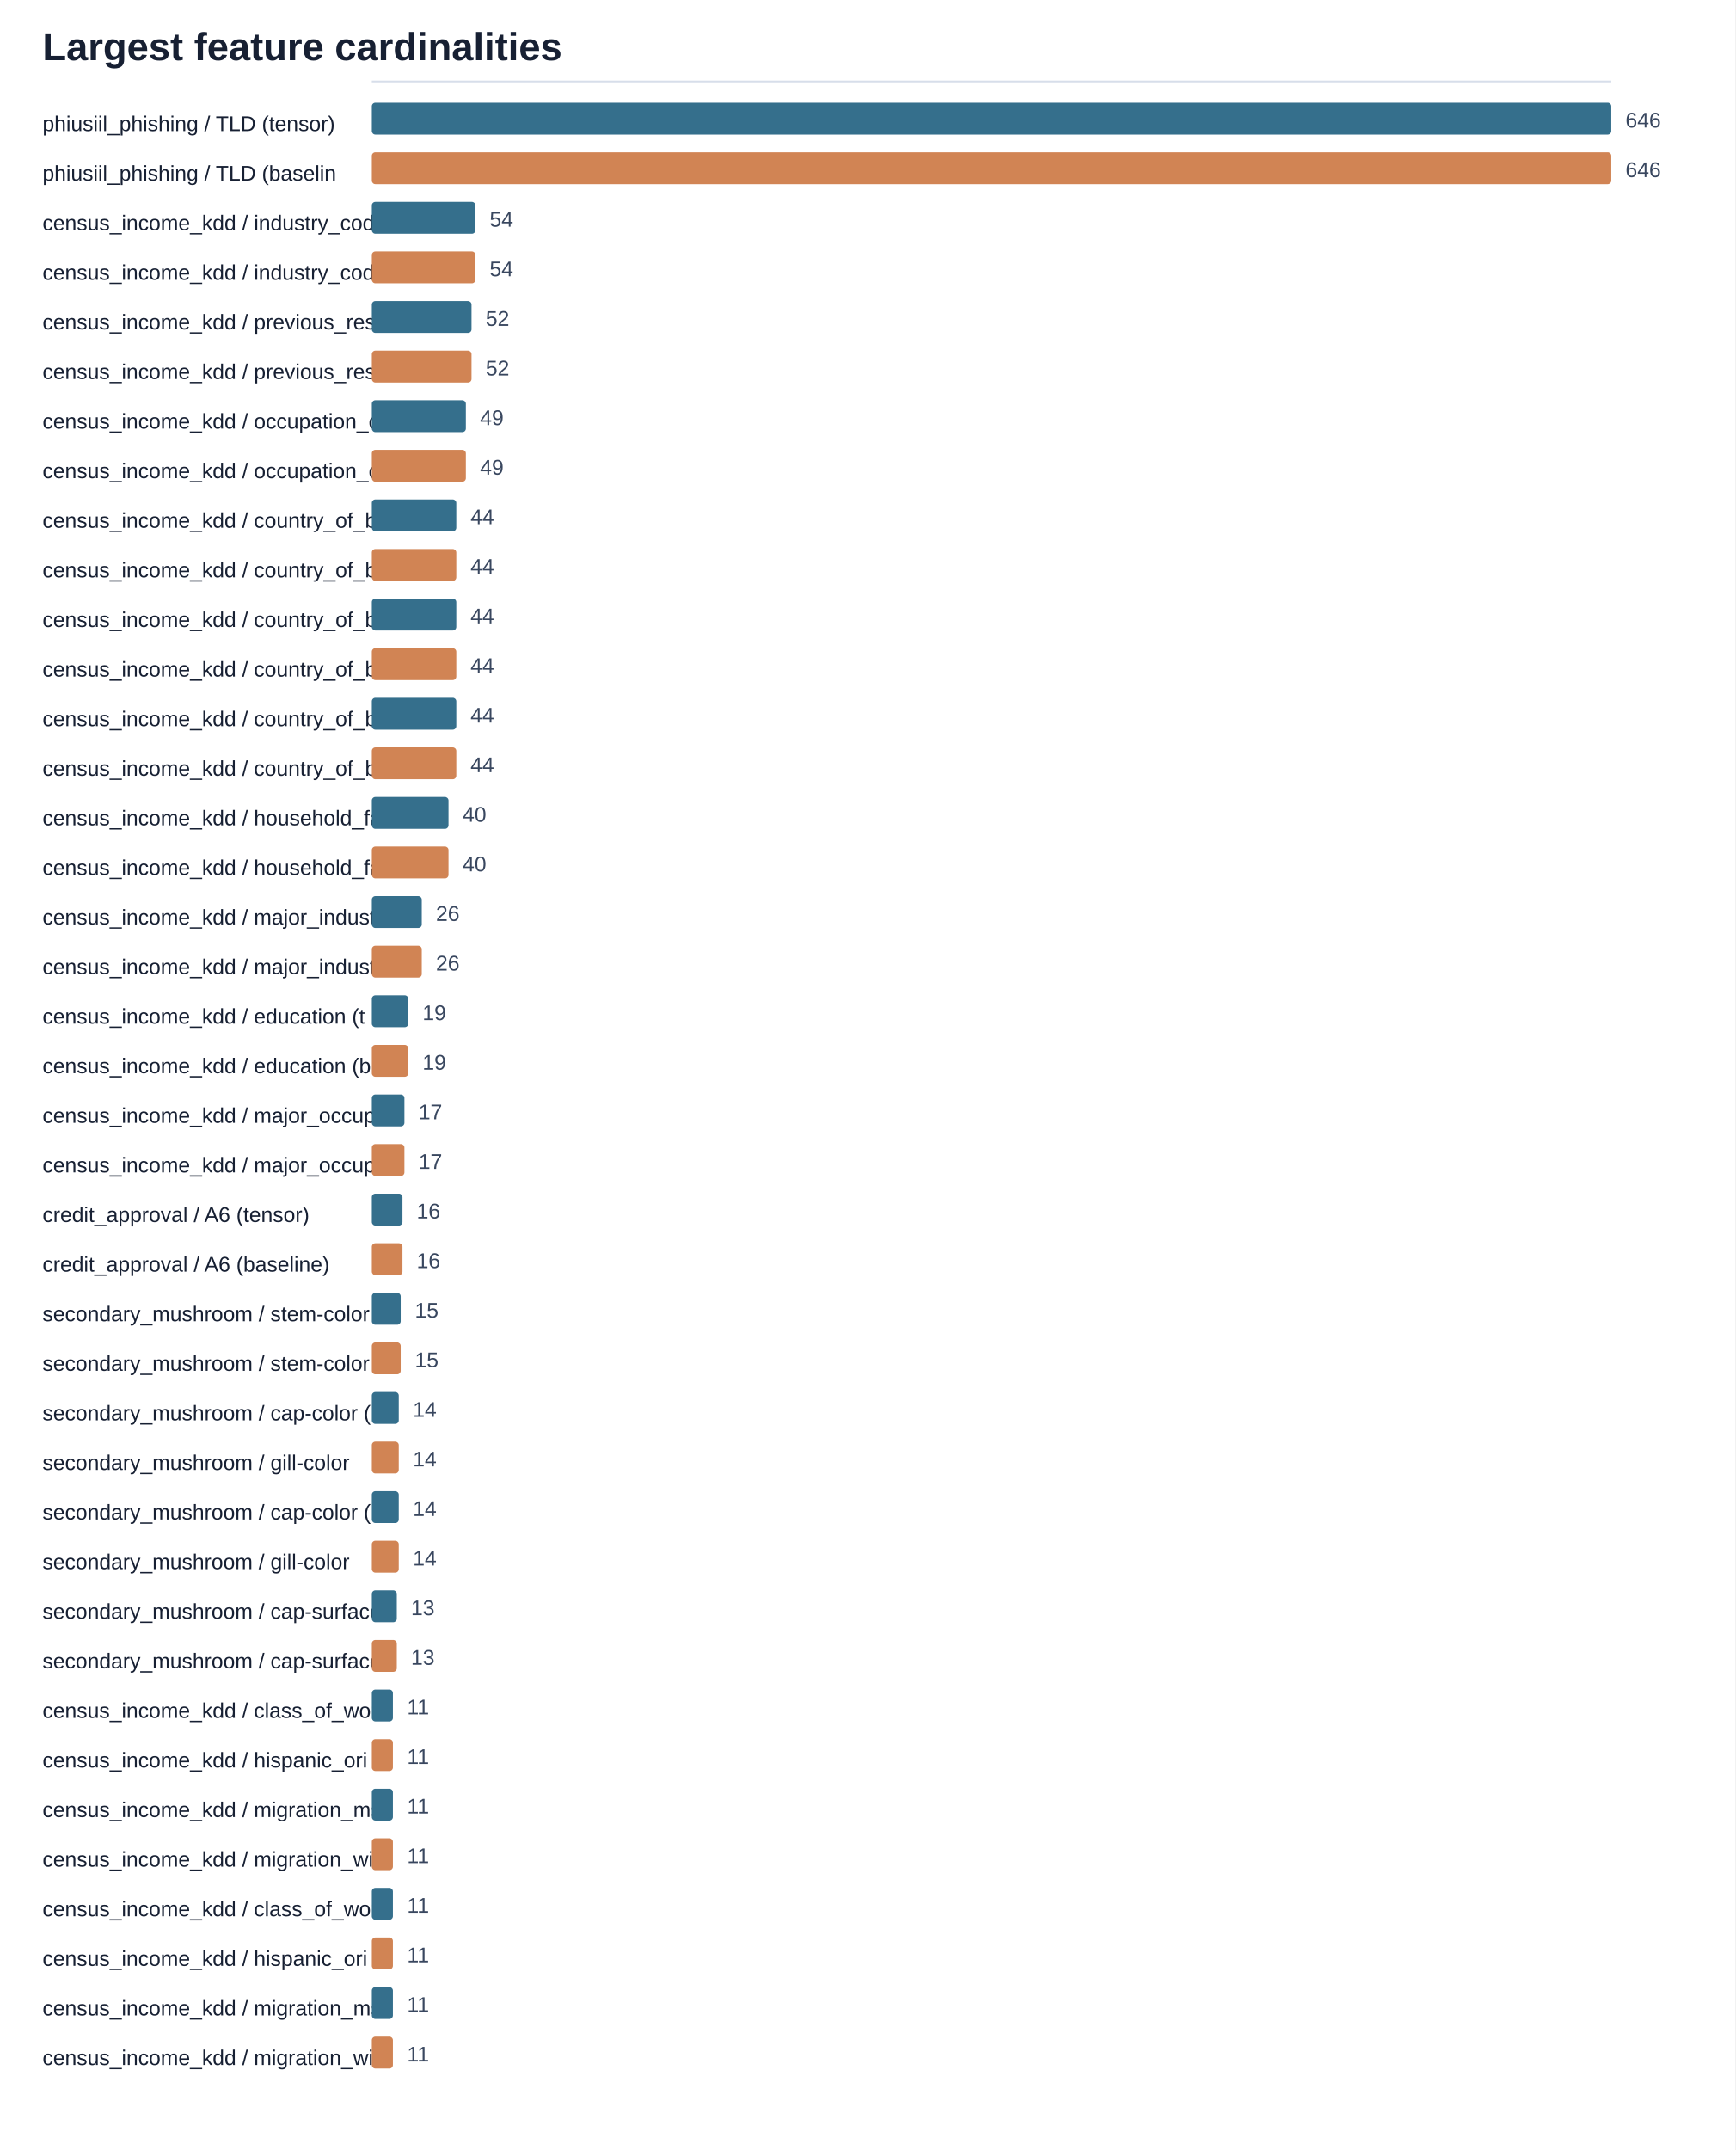
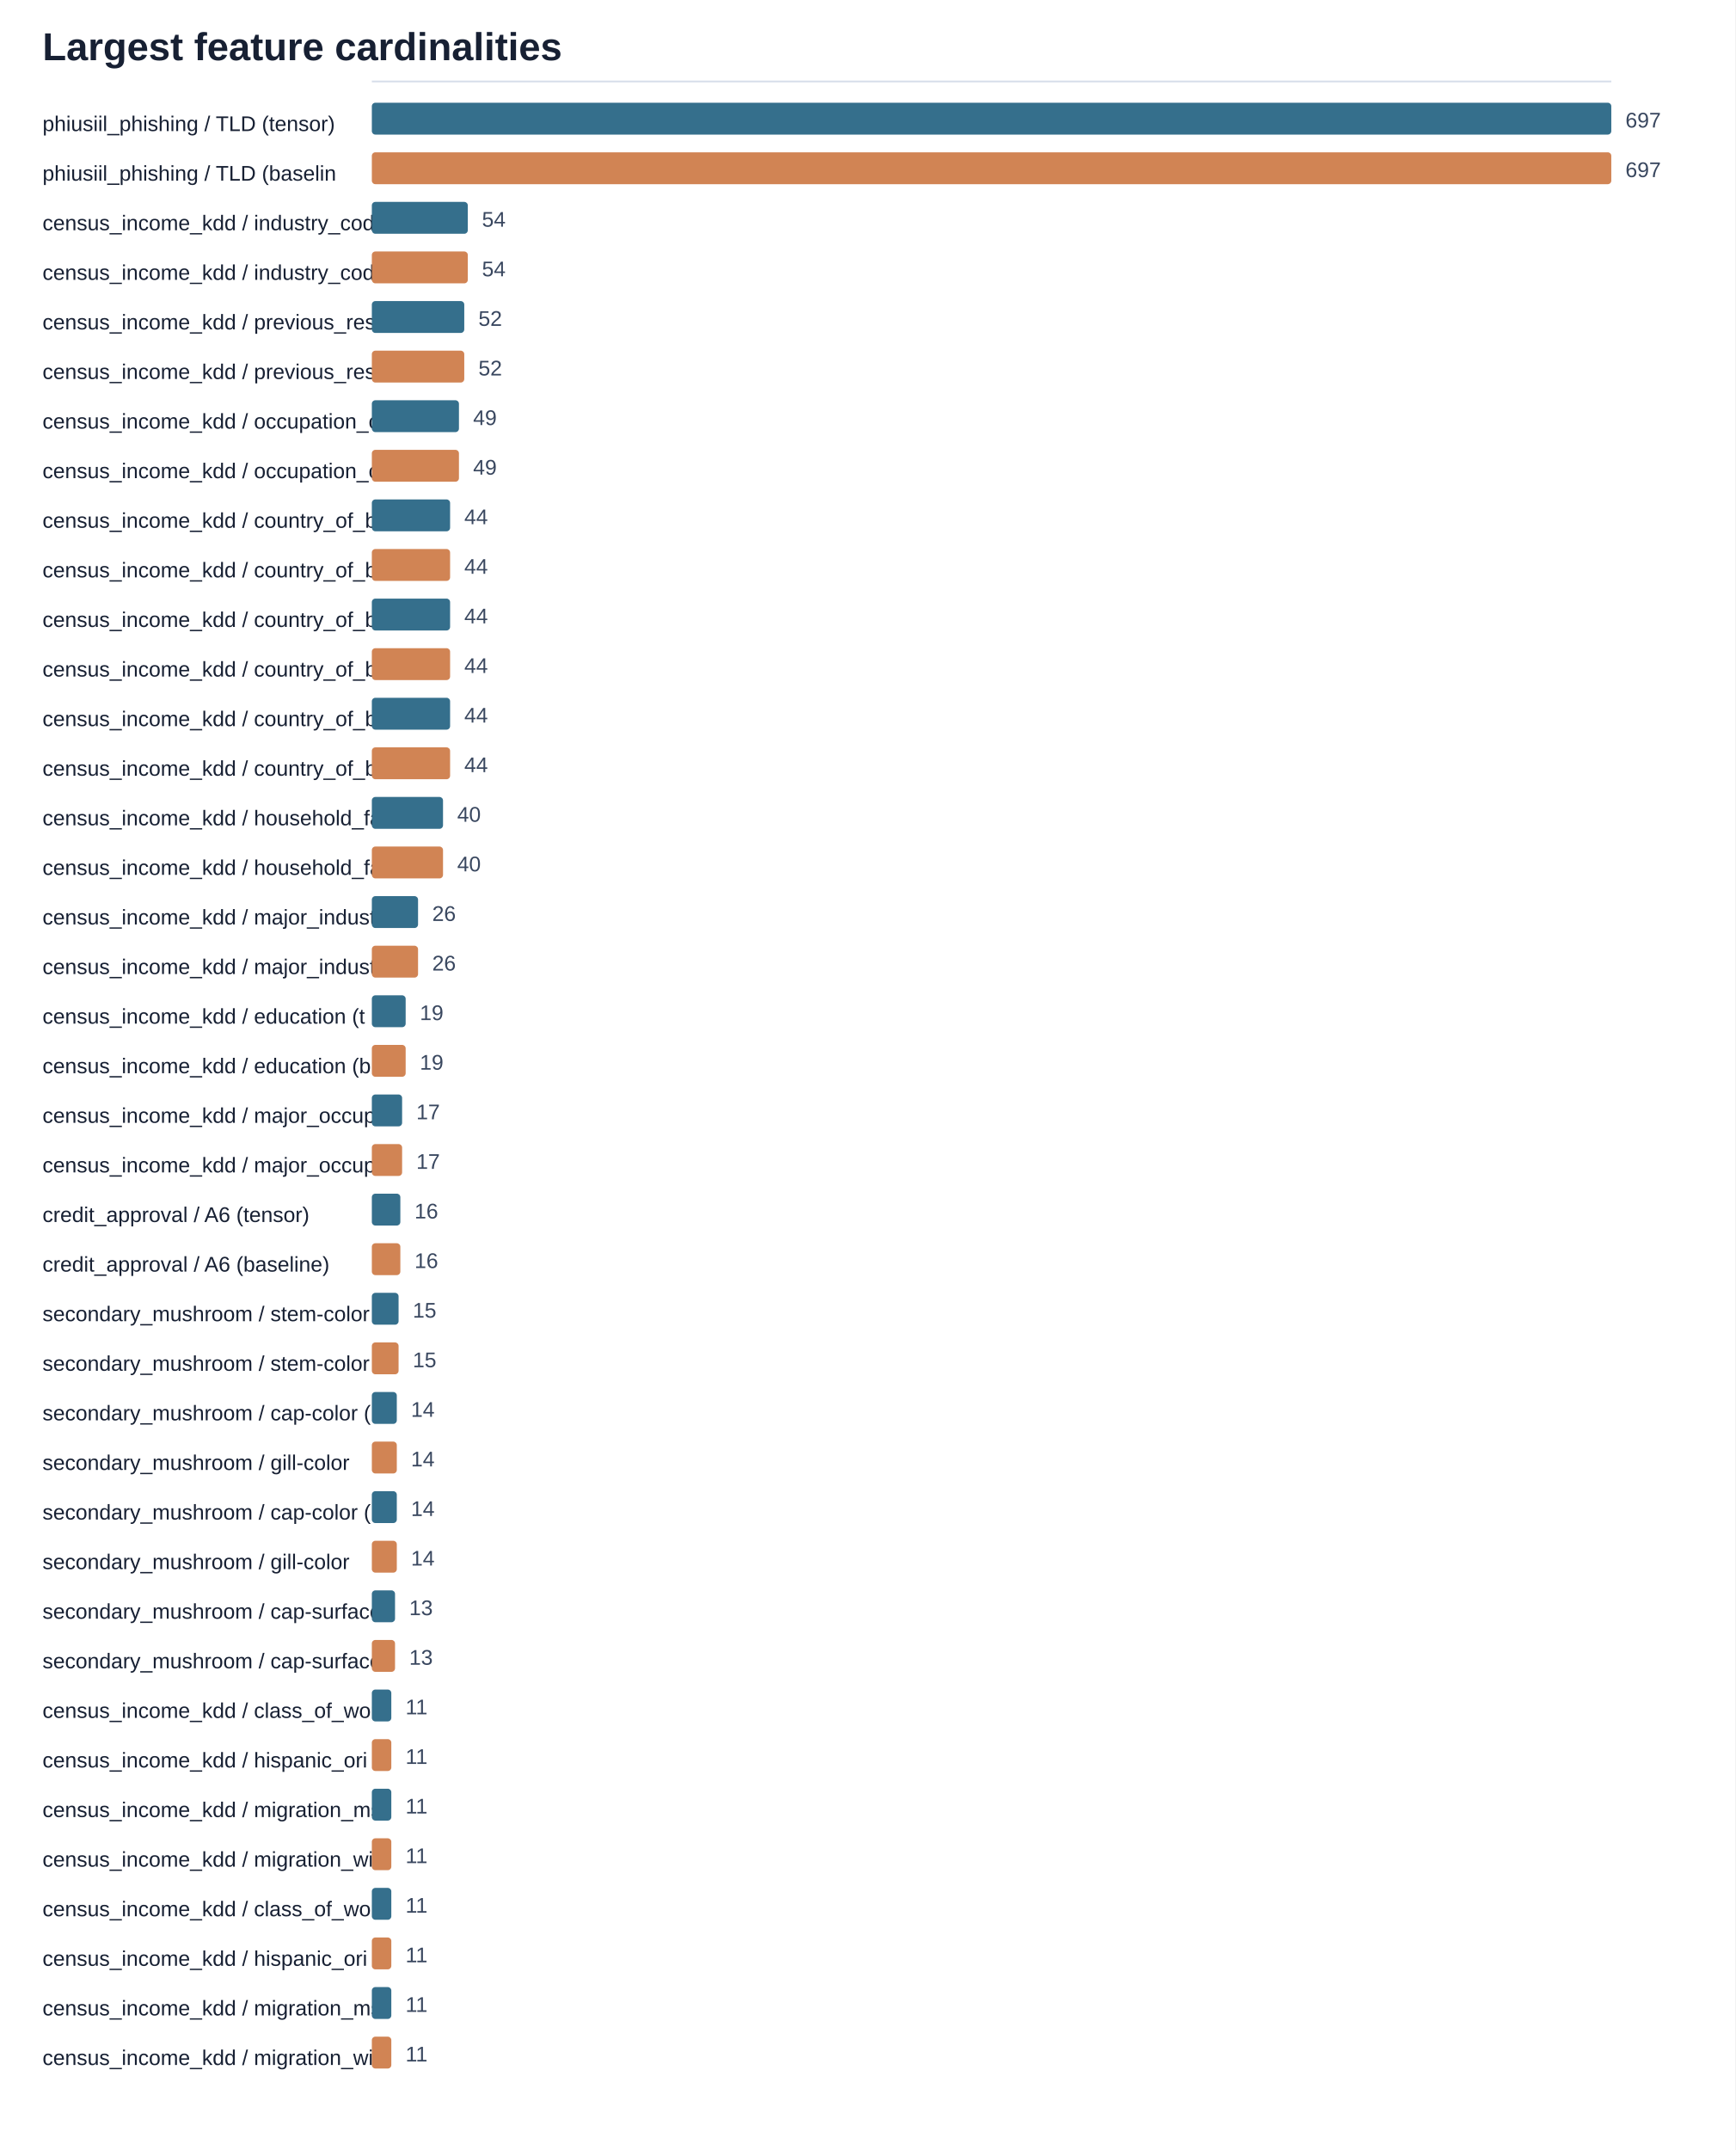
<svg xmlns="http://www.w3.org/2000/svg" width="980" height="1214" viewBox="0 0 980 1214">
  <style>
text{font-family:Arial,Helvetica,sans-serif;fill:#172033}
.title{font-size:22px;font-weight:700}.label{font-size:12px}.value{font-size:12px;fill:#39475f}
.axis{stroke:#d7deea;stroke-width:1}.bar{fill:#356f8c}.bar.alt{fill:#d18454}
</style>
  <rect x="0" y="0" width="980" height="1214" fill="#ffffff" />
  <text class="title" x="24" y="34">Largest feature cardinalities</text>
  <line class="axis" x1="210" y1="46" x2="910" y2="46" />
  <text class="label" x="24" y="74">phiusiil_phishing / TLD (tensor)</text>
  <rect class="bar" x="210" y="58" width="700.0" height="18" rx="2" />
-   <text class="value" x="918.0" y="72">646</text>
+   <text class="value" x="918.0" y="72">697</text>
  <text class="label" x="24" y="102">phiusiil_phishing / TLD (baselin</text>
  <rect class="bar alt" x="210" y="86" width="700.0" height="18" rx="2" />
-   <text class="value" x="918.0" y="100">646</text>
+   <text class="value" x="918.0" y="100">697</text>
  <text class="label" x="24" y="130">census_income_kdd / industry_cod</text>
-   <rect class="bar" x="210" y="114" width="58.5" height="18" rx="2" />
-   <text class="value" x="276.5" y="128">54</text>
+   <rect class="bar" x="210" y="114" width="54.2" height="18" rx="2" />
+   <text class="value" x="272.2" y="128">54</text>
  <text class="label" x="24" y="158">census_income_kdd / industry_cod</text>
-   <rect class="bar alt" x="210" y="142" width="58.5" height="18" rx="2" />
-   <text class="value" x="276.5" y="156">54</text>
+   <rect class="bar alt" x="210" y="142" width="54.2" height="18" rx="2" />
+   <text class="value" x="272.2" y="156">54</text>
  <text class="label" x="24" y="186">census_income_kdd / previous_res</text>
-   <rect class="bar" x="210" y="170" width="56.3" height="18" rx="2" />
-   <text class="value" x="274.3" y="184">52</text>
+   <rect class="bar" x="210" y="170" width="52.2" height="18" rx="2" />
+   <text class="value" x="270.2" y="184">52</text>
  <text class="label" x="24" y="214">census_income_kdd / previous_res</text>
-   <rect class="bar alt" x="210" y="198" width="56.3" height="18" rx="2" />
-   <text class="value" x="274.3" y="212">52</text>
+   <rect class="bar alt" x="210" y="198" width="52.2" height="18" rx="2" />
+   <text class="value" x="270.2" y="212">52</text>
  <text class="label" x="24" y="242">census_income_kdd / occupation_c</text>
-   <rect class="bar" x="210" y="226" width="53.1" height="18" rx="2" />
-   <text class="value" x="271.1" y="240">49</text>
+   <rect class="bar" x="210" y="226" width="49.2" height="18" rx="2" />
+   <text class="value" x="267.2" y="240">49</text>
  <text class="label" x="24" y="270">census_income_kdd / occupation_c</text>
-   <rect class="bar alt" x="210" y="254" width="53.1" height="18" rx="2" />
-   <text class="value" x="271.1" y="268">49</text>
+   <rect class="bar alt" x="210" y="254" width="49.2" height="18" rx="2" />
+   <text class="value" x="267.2" y="268">49</text>
  <text class="label" x="24" y="298">census_income_kdd / country_of_b</text>
-   <rect class="bar" x="210" y="282" width="47.7" height="18" rx="2" />
-   <text class="value" x="265.7" y="296">44</text>
+   <rect class="bar" x="210" y="282" width="44.2" height="18" rx="2" />
+   <text class="value" x="262.2" y="296">44</text>
  <text class="label" x="24" y="326">census_income_kdd / country_of_b</text>
-   <rect class="bar alt" x="210" y="310" width="47.7" height="18" rx="2" />
-   <text class="value" x="265.7" y="324">44</text>
+   <rect class="bar alt" x="210" y="310" width="44.2" height="18" rx="2" />
+   <text class="value" x="262.2" y="324">44</text>
  <text class="label" x="24" y="354">census_income_kdd / country_of_b</text>
-   <rect class="bar" x="210" y="338" width="47.7" height="18" rx="2" />
-   <text class="value" x="265.7" y="352">44</text>
+   <rect class="bar" x="210" y="338" width="44.2" height="18" rx="2" />
+   <text class="value" x="262.2" y="352">44</text>
  <text class="label" x="24" y="382">census_income_kdd / country_of_b</text>
-   <rect class="bar alt" x="210" y="366" width="47.7" height="18" rx="2" />
-   <text class="value" x="265.7" y="380">44</text>
+   <rect class="bar alt" x="210" y="366" width="44.2" height="18" rx="2" />
+   <text class="value" x="262.2" y="380">44</text>
  <text class="label" x="24" y="410">census_income_kdd / country_of_b</text>
-   <rect class="bar" x="210" y="394" width="47.7" height="18" rx="2" />
-   <text class="value" x="265.7" y="408">44</text>
+   <rect class="bar" x="210" y="394" width="44.2" height="18" rx="2" />
+   <text class="value" x="262.2" y="408">44</text>
  <text class="label" x="24" y="438">census_income_kdd / country_of_b</text>
-   <rect class="bar alt" x="210" y="422" width="47.7" height="18" rx="2" />
-   <text class="value" x="265.7" y="436">44</text>
+   <rect class="bar alt" x="210" y="422" width="44.2" height="18" rx="2" />
+   <text class="value" x="262.2" y="436">44</text>
  <text class="label" x="24" y="466">census_income_kdd / household_fa</text>
-   <rect class="bar" x="210" y="450" width="43.3" height="18" rx="2" />
-   <text class="value" x="261.3" y="464">40</text>
+   <rect class="bar" x="210" y="450" width="40.2" height="18" rx="2" />
+   <text class="value" x="258.2" y="464">40</text>
  <text class="label" x="24" y="494">census_income_kdd / household_fa</text>
-   <rect class="bar alt" x="210" y="478" width="43.3" height="18" rx="2" />
-   <text class="value" x="261.3" y="492">40</text>
+   <rect class="bar alt" x="210" y="478" width="40.2" height="18" rx="2" />
+   <text class="value" x="258.2" y="492">40</text>
  <text class="label" x="24" y="522">census_income_kdd / major_indust</text>
-   <rect class="bar" x="210" y="506" width="28.2" height="18" rx="2" />
-   <text class="value" x="246.2" y="520">26</text>
+   <rect class="bar" x="210" y="506" width="26.1" height="18" rx="2" />
+   <text class="value" x="244.1" y="520">26</text>
  <text class="label" x="24" y="550">census_income_kdd / major_indust</text>
-   <rect class="bar alt" x="210" y="534" width="28.2" height="18" rx="2" />
-   <text class="value" x="246.2" y="548">26</text>
+   <rect class="bar alt" x="210" y="534" width="26.1" height="18" rx="2" />
+   <text class="value" x="244.1" y="548">26</text>
  <text class="label" x="24" y="578">census_income_kdd / education (t</text>
-   <rect class="bar" x="210" y="562" width="20.6" height="18" rx="2" />
-   <text class="value" x="238.6" y="576">19</text>
+   <rect class="bar" x="210" y="562" width="19.1" height="18" rx="2" />
+   <text class="value" x="237.1" y="576">19</text>
  <text class="label" x="24" y="606">census_income_kdd / education (b</text>
-   <rect class="bar alt" x="210" y="590" width="20.6" height="18" rx="2" />
-   <text class="value" x="238.6" y="604">19</text>
+   <rect class="bar alt" x="210" y="590" width="19.1" height="18" rx="2" />
+   <text class="value" x="237.1" y="604">19</text>
  <text class="label" x="24" y="634">census_income_kdd / major_occupa</text>
-   <rect class="bar" x="210" y="618" width="18.4" height="18" rx="2" />
-   <text class="value" x="236.4" y="632">17</text>
+   <rect class="bar" x="210" y="618" width="17.1" height="18" rx="2" />
+   <text class="value" x="235.1" y="632">17</text>
  <text class="label" x="24" y="662">census_income_kdd / major_occupa</text>
-   <rect class="bar alt" x="210" y="646" width="18.4" height="18" rx="2" />
-   <text class="value" x="236.4" y="660">17</text>
+   <rect class="bar alt" x="210" y="646" width="17.1" height="18" rx="2" />
+   <text class="value" x="235.1" y="660">17</text>
  <text class="label" x="24" y="690">credit_approval / A6 (tensor)</text>
-   <rect class="bar" x="210" y="674" width="17.3" height="18" rx="2" />
-   <text class="value" x="235.3" y="688">16</text>
+   <rect class="bar" x="210" y="674" width="16.1" height="18" rx="2" />
+   <text class="value" x="234.1" y="688">16</text>
  <text class="label" x="24" y="718">credit_approval / A6 (baseline)</text>
-   <rect class="bar alt" x="210" y="702" width="17.3" height="18" rx="2" />
-   <text class="value" x="235.3" y="716">16</text>
+   <rect class="bar alt" x="210" y="702" width="16.1" height="18" rx="2" />
+   <text class="value" x="234.1" y="716">16</text>
  <text class="label" x="24" y="746">secondary_mushroom / stem-color </text>
-   <rect class="bar" x="210" y="730" width="16.3" height="18" rx="2" />
-   <text class="value" x="234.3" y="744">15</text>
+   <rect class="bar" x="210" y="730" width="15.1" height="18" rx="2" />
+   <text class="value" x="233.1" y="744">15</text>
  <text class="label" x="24" y="774">secondary_mushroom / stem-color </text>
-   <rect class="bar alt" x="210" y="758" width="16.3" height="18" rx="2" />
-   <text class="value" x="234.3" y="772">15</text>
+   <rect class="bar alt" x="210" y="758" width="15.1" height="18" rx="2" />
+   <text class="value" x="233.1" y="772">15</text>
  <text class="label" x="24" y="802">secondary_mushroom / cap-color (</text>
-   <rect class="bar" x="210" y="786" width="15.2" height="18" rx="2" />
-   <text class="value" x="233.2" y="800">14</text>
+   <rect class="bar" x="210" y="786" width="14.1" height="18" rx="2" />
+   <text class="value" x="232.1" y="800">14</text>
  <text class="label" x="24" y="830">secondary_mushroom / gill-color </text>
-   <rect class="bar alt" x="210" y="814" width="15.2" height="18" rx="2" />
-   <text class="value" x="233.2" y="828">14</text>
+   <rect class="bar alt" x="210" y="814" width="14.1" height="18" rx="2" />
+   <text class="value" x="232.1" y="828">14</text>
  <text class="label" x="24" y="858">secondary_mushroom / cap-color (</text>
-   <rect class="bar" x="210" y="842" width="15.2" height="18" rx="2" />
-   <text class="value" x="233.2" y="856">14</text>
+   <rect class="bar" x="210" y="842" width="14.1" height="18" rx="2" />
+   <text class="value" x="232.1" y="856">14</text>
  <text class="label" x="24" y="886">secondary_mushroom / gill-color </text>
-   <rect class="bar alt" x="210" y="870" width="15.2" height="18" rx="2" />
-   <text class="value" x="233.2" y="884">14</text>
+   <rect class="bar alt" x="210" y="870" width="14.1" height="18" rx="2" />
+   <text class="value" x="232.1" y="884">14</text>
  <text class="label" x="24" y="914">secondary_mushroom / cap-surface</text>
-   <rect class="bar" x="210" y="898" width="14.1" height="18" rx="2" />
-   <text class="value" x="232.1" y="912">13</text>
+   <rect class="bar" x="210" y="898" width="13.1" height="18" rx="2" />
+   <text class="value" x="231.1" y="912">13</text>
  <text class="label" x="24" y="942">secondary_mushroom / cap-surface</text>
-   <rect class="bar alt" x="210" y="926" width="14.1" height="18" rx="2" />
-   <text class="value" x="232.1" y="940">13</text>
+   <rect class="bar alt" x="210" y="926" width="13.1" height="18" rx="2" />
+   <text class="value" x="231.1" y="940">13</text>
  <text class="label" x="24" y="970">census_income_kdd / class_of_wor</text>
-   <rect class="bar" x="210" y="954" width="11.9" height="18" rx="2" />
-   <text class="value" x="229.9" y="968">11</text>
+   <rect class="bar" x="210" y="954" width="11.0" height="18" rx="2" />
+   <text class="value" x="229.0" y="968">11</text>
  <text class="label" x="24" y="998">census_income_kdd / hispanic_ori</text>
-   <rect class="bar alt" x="210" y="982" width="11.9" height="18" rx="2" />
-   <text class="value" x="229.9" y="996">11</text>
+   <rect class="bar alt" x="210" y="982" width="11.0" height="18" rx="2" />
+   <text class="value" x="229.0" y="996">11</text>
  <text class="label" x="24" y="1026">census_income_kdd / migration_ms</text>
-   <rect class="bar" x="210" y="1010" width="11.9" height="18" rx="2" />
-   <text class="value" x="229.9" y="1024">11</text>
+   <rect class="bar" x="210" y="1010" width="11.0" height="18" rx="2" />
+   <text class="value" x="229.0" y="1024">11</text>
  <text class="label" x="24" y="1054">census_income_kdd / migration_wi</text>
-   <rect class="bar alt" x="210" y="1038" width="11.9" height="18" rx="2" />
-   <text class="value" x="229.9" y="1052">11</text>
+   <rect class="bar alt" x="210" y="1038" width="11.0" height="18" rx="2" />
+   <text class="value" x="229.0" y="1052">11</text>
  <text class="label" x="24" y="1082">census_income_kdd / class_of_wor</text>
-   <rect class="bar" x="210" y="1066" width="11.9" height="18" rx="2" />
-   <text class="value" x="229.9" y="1080">11</text>
+   <rect class="bar" x="210" y="1066" width="11.0" height="18" rx="2" />
+   <text class="value" x="229.0" y="1080">11</text>
  <text class="label" x="24" y="1110">census_income_kdd / hispanic_ori</text>
-   <rect class="bar alt" x="210" y="1094" width="11.9" height="18" rx="2" />
-   <text class="value" x="229.9" y="1108">11</text>
+   <rect class="bar alt" x="210" y="1094" width="11.0" height="18" rx="2" />
+   <text class="value" x="229.0" y="1108">11</text>
  <text class="label" x="24" y="1138">census_income_kdd / migration_ms</text>
-   <rect class="bar" x="210" y="1122" width="11.9" height="18" rx="2" />
-   <text class="value" x="229.9" y="1136">11</text>
+   <rect class="bar" x="210" y="1122" width="11.0" height="18" rx="2" />
+   <text class="value" x="229.0" y="1136">11</text>
  <text class="label" x="24" y="1166">census_income_kdd / migration_wi</text>
-   <rect class="bar alt" x="210" y="1150" width="11.9" height="18" rx="2" />
-   <text class="value" x="229.9" y="1164">11</text>
+   <rect class="bar alt" x="210" y="1150" width="11.0" height="18" rx="2" />
+   <text class="value" x="229.0" y="1164">11</text>
</svg>
